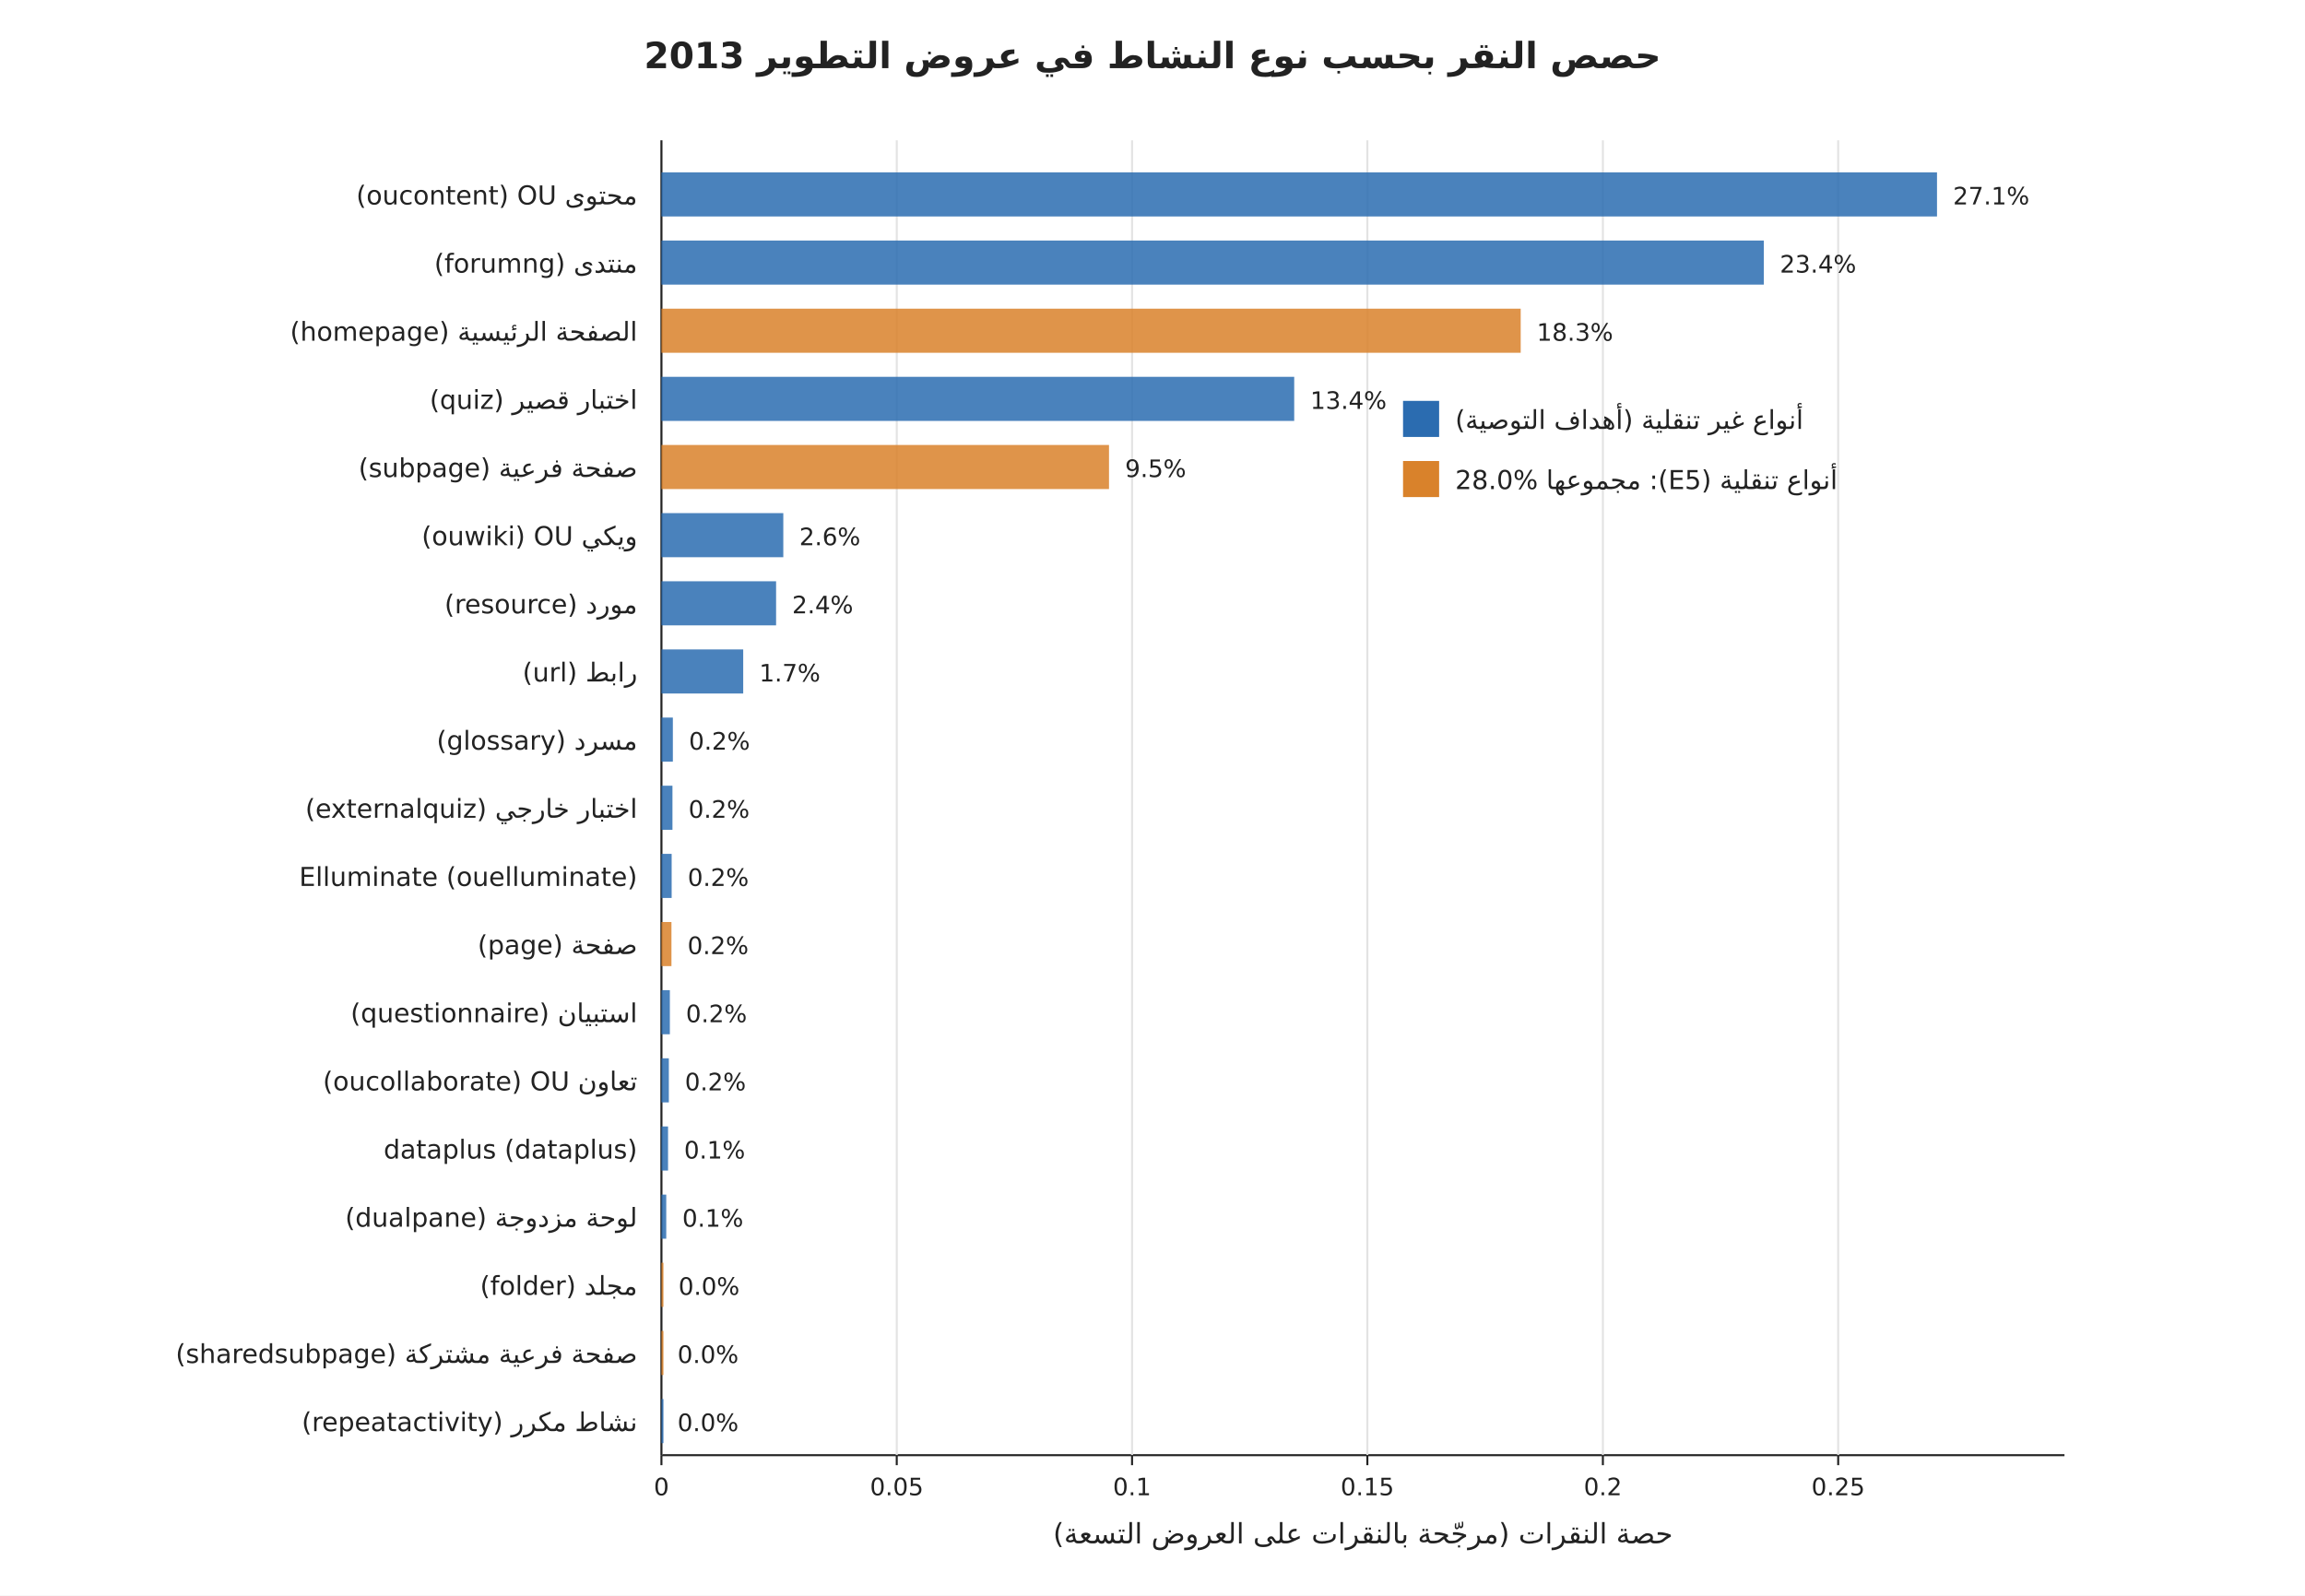
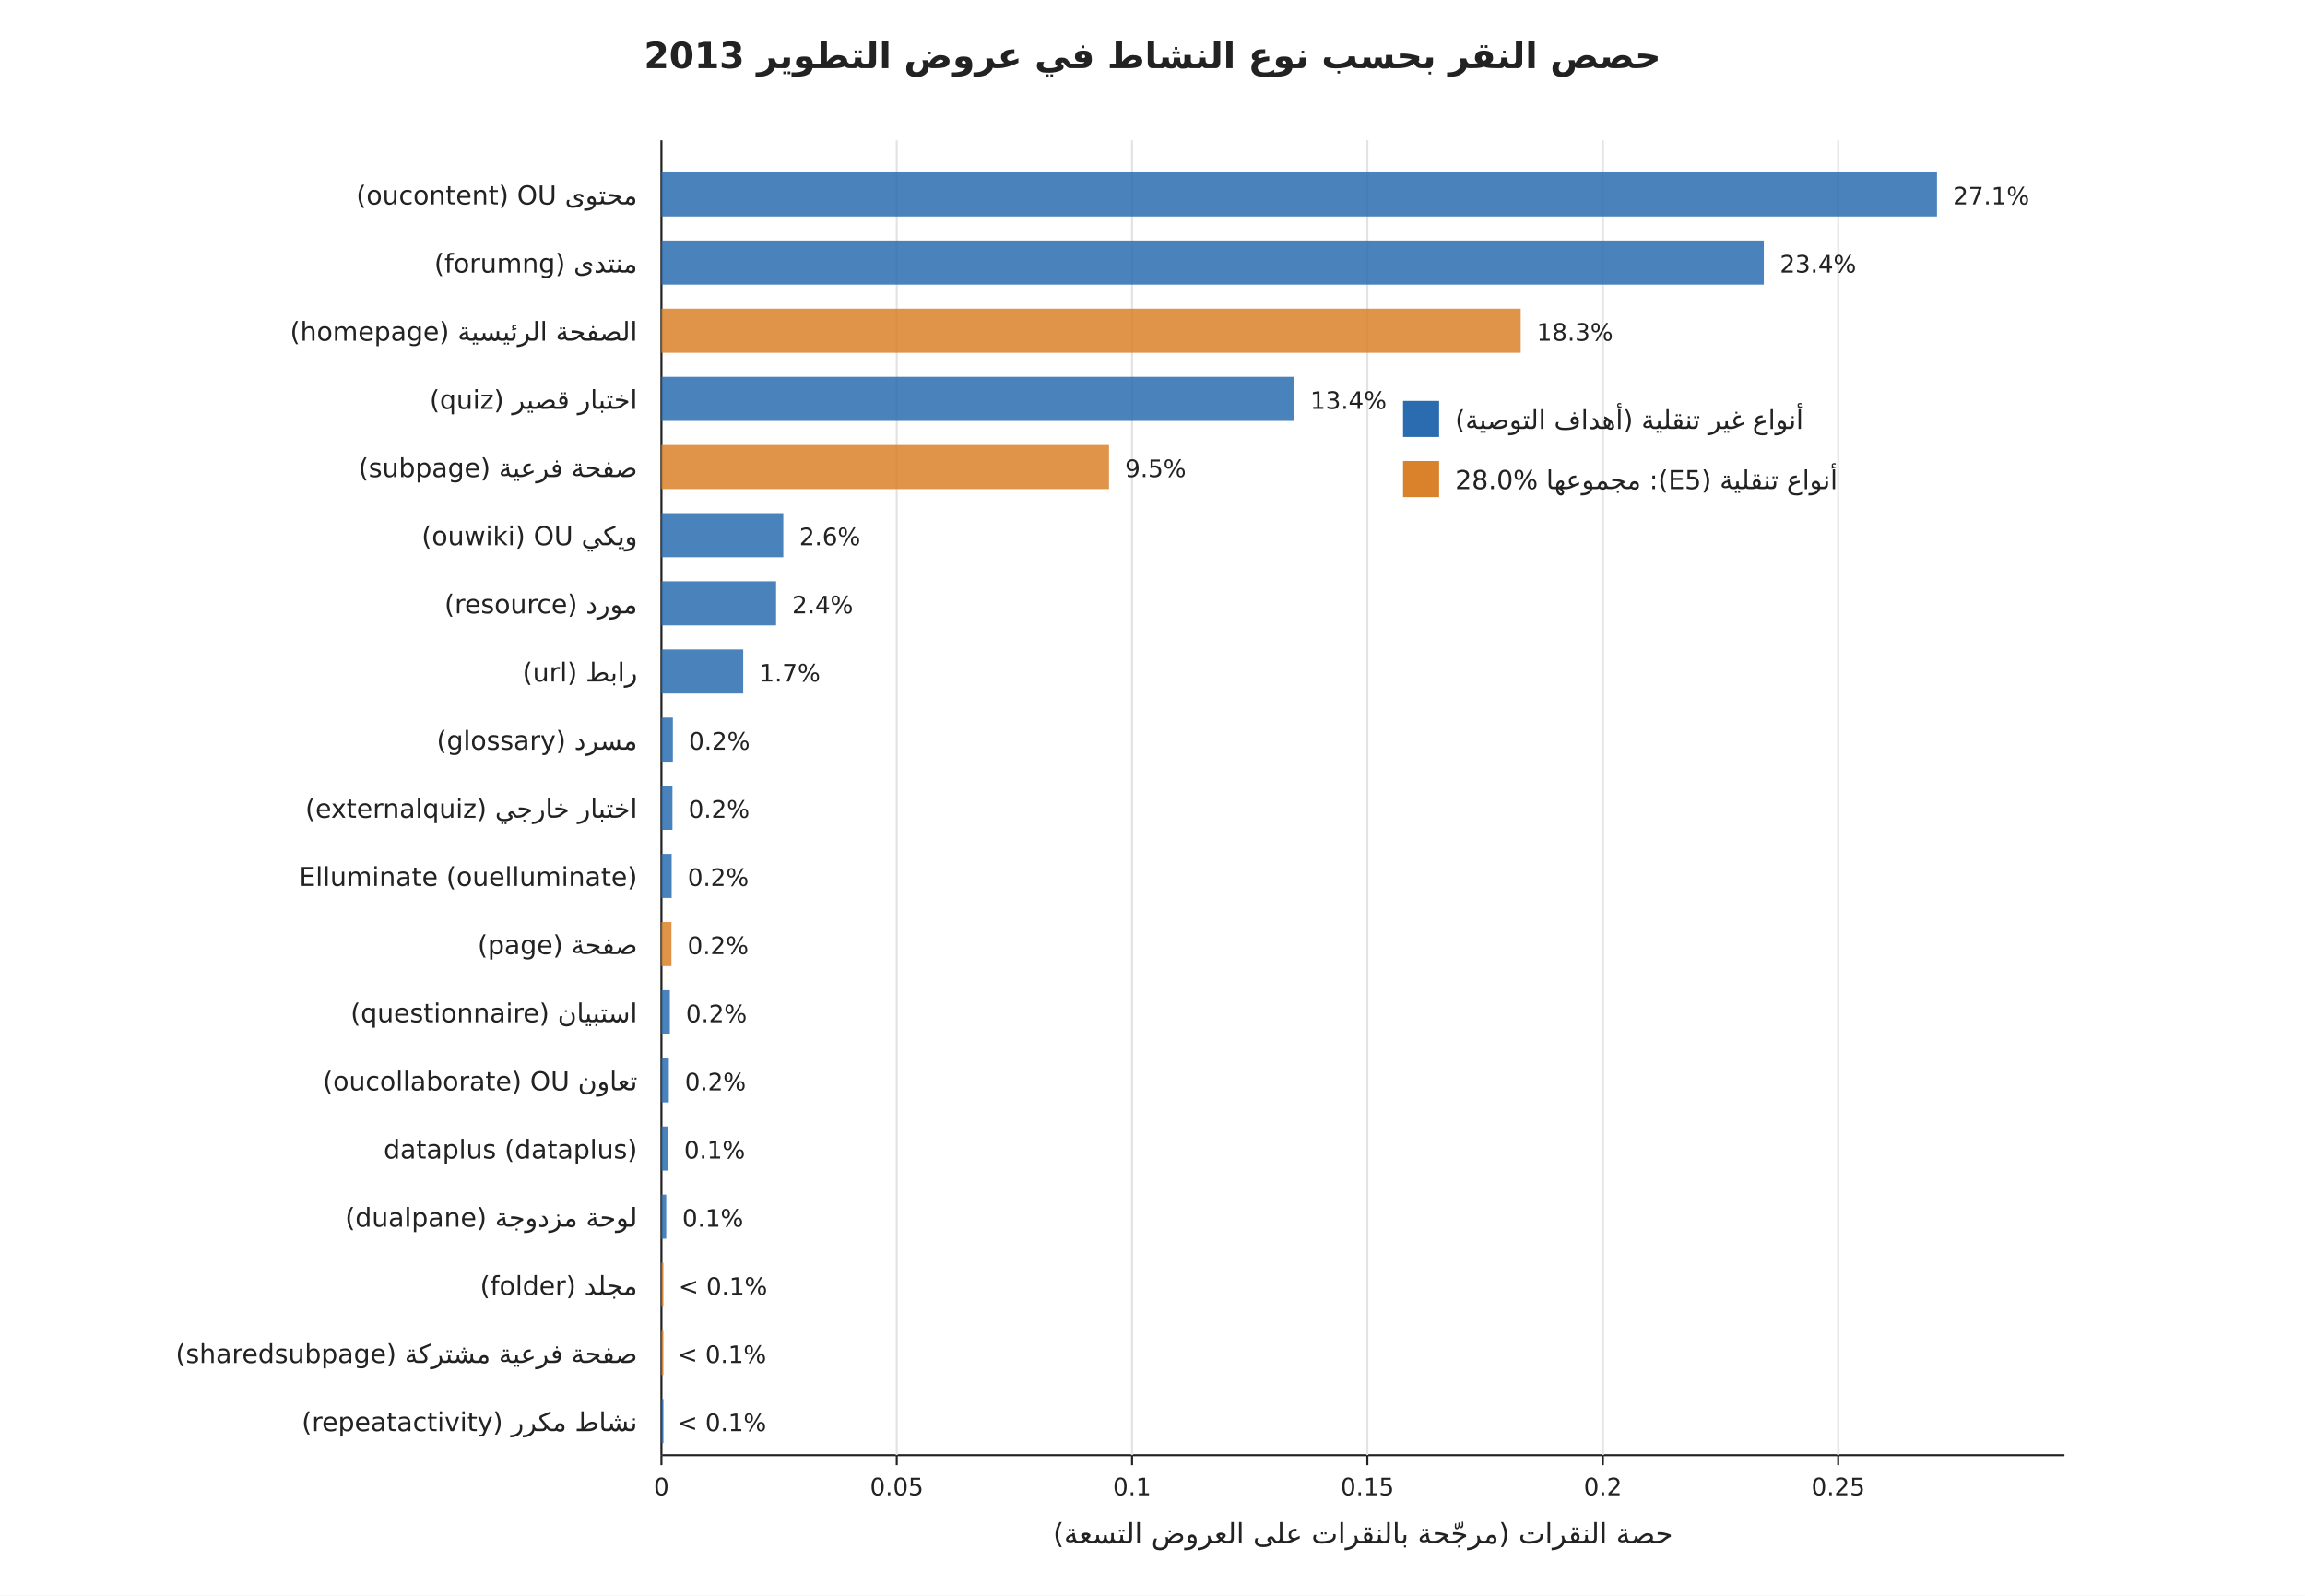
<svg xmlns="http://www.w3.org/2000/svg" width="1150" height="796" viewBox="0 0 1150 796" font-family="DejaVu Sans, Noto Sans Arabic, Arial, sans-serif">
  <rect width="100%" height="100%" fill="white" />
  <text x="575.0" y="34.0" font-size="18" text-anchor="middle" font-weight="bold" fill="#222" direction="rtl">حصص النقر بحسب نوع النشاط في عروض التطوير ⁦2013⁩</text>
  <line x1="330.0" y1="726" x2="1030.0" y2="726" stroke="#222" />
  <line x1="330.0" y1="70" x2="330.0" y2="726" stroke="#e3e3e3" />
  <line x1="330.0" y1="726" x2="330.0" y2="731" stroke="#222" />
  <text x="330.0" y="746.0" font-size="12" text-anchor="middle" font-weight="normal" fill="#222" direction="ltr">0</text>
  <line x1="447.4" y1="70" x2="447.4" y2="726" stroke="#e3e3e3" />
  <line x1="447.4" y1="726" x2="447.4" y2="731" stroke="#222" />
  <text x="447.4" y="746.0" font-size="12" text-anchor="middle" font-weight="normal" fill="#222" direction="ltr">0.05</text>
  <line x1="564.8" y1="70" x2="564.8" y2="726" stroke="#e3e3e3" />
  <line x1="564.8" y1="726" x2="564.8" y2="731" stroke="#222" />
  <text x="564.8" y="746.0" font-size="12" text-anchor="middle" font-weight="normal" fill="#222" direction="ltr">0.1</text>
  <line x1="682.2" y1="70" x2="682.2" y2="726" stroke="#e3e3e3" />
  <line x1="682.2" y1="726" x2="682.2" y2="731" stroke="#222" />
  <text x="682.2" y="746.0" font-size="12" text-anchor="middle" font-weight="normal" fill="#222" direction="ltr">0.15</text>
  <line x1="799.7" y1="70" x2="799.7" y2="726" stroke="#e3e3e3" />
  <line x1="799.7" y1="726" x2="799.7" y2="731" stroke="#222" />
  <text x="799.7" y="746.0" font-size="12" text-anchor="middle" font-weight="normal" fill="#222" direction="ltr">0.2</text>
  <line x1="917.1" y1="70" x2="917.1" y2="726" stroke="#e3e3e3" />
  <line x1="917.1" y1="726" x2="917.1" y2="731" stroke="#222" />
  <text x="917.1" y="746.0" font-size="12" text-anchor="middle" font-weight="normal" fill="#222" direction="ltr">0.25</text>
  <text x="680.0" y="770.0" font-size="14" text-anchor="middle" font-weight="normal" fill="#222" direction="rtl">حصة النقرات (مرجّحة بالنقرات على العروض التسعة)</text>
  <line x1="330.0" y1="70" x2="330.0" y2="726" stroke="#222" />
  <rect x="330.0" y="86" width="636.4" height="22" fill="#2b6cb0" fill-opacity="0.85" />
  <text x="974.4" y="102.0" font-size="12" text-anchor="start" font-weight="normal" fill="#222" direction="ltr">27.1%</text>
  <text x="318.0" y="102.0" font-size="13" text-anchor="start" font-weight="normal" fill="#222" direction="rtl">محتوى ⁦OU⁩ (⁦oucontent⁩)</text>
  <rect x="330.0" y="120" width="550.0" height="22" fill="#2b6cb0" fill-opacity="0.85" />
  <text x="888.0" y="136.0" font-size="12" text-anchor="start" font-weight="normal" fill="#222" direction="ltr">23.4%</text>
  <text x="318.0" y="136.0" font-size="13" text-anchor="start" font-weight="normal" fill="#222" direction="rtl">منتدى (⁦forumng⁩)</text>
  <rect x="330.0" y="154" width="428.7" height="22" fill="#d9822b" fill-opacity="0.85" />
  <text x="766.7" y="170.0" font-size="12" text-anchor="start" font-weight="normal" fill="#222" direction="ltr">18.3%</text>
  <text x="318.0" y="170.0" font-size="13" text-anchor="start" font-weight="normal" fill="#222" direction="rtl">الصفحة الرئيسية (⁦homepage⁩)</text>
  <rect x="330.0" y="188" width="315.7" height="22" fill="#2b6cb0" fill-opacity="0.85" />
  <text x="653.7" y="204.0" font-size="12" text-anchor="start" font-weight="normal" fill="#222" direction="ltr">13.4%</text>
  <text x="318.0" y="204.0" font-size="13" text-anchor="start" font-weight="normal" fill="#222" direction="rtl">اختبار قصير (⁦quiz⁩)</text>
  <rect x="330.0" y="222" width="223.3" height="22" fill="#d9822b" fill-opacity="0.85" />
  <text x="561.3" y="238.0" font-size="12" text-anchor="start" font-weight="normal" fill="#222" direction="ltr">9.5%</text>
  <text x="318.0" y="238.0" font-size="13" text-anchor="start" font-weight="normal" fill="#222" direction="rtl">صفحة فرعية (⁦subpage⁩)</text>
  <rect x="330.0" y="256" width="60.8" height="22" fill="#2b6cb0" fill-opacity="0.85" />
  <text x="398.8" y="272.0" font-size="12" text-anchor="start" font-weight="normal" fill="#222" direction="ltr">2.6%</text>
  <text x="318.0" y="272.0" font-size="13" text-anchor="start" font-weight="normal" fill="#222" direction="rtl">ويكي ⁦OU⁩ (⁦ouwiki⁩)</text>
  <rect x="330.0" y="290" width="57.2" height="22" fill="#2b6cb0" fill-opacity="0.85" />
  <text x="395.2" y="306.0" font-size="12" text-anchor="start" font-weight="normal" fill="#222" direction="ltr">2.4%</text>
  <text x="318.0" y="306.0" font-size="13" text-anchor="start" font-weight="normal" fill="#222" direction="rtl">مورد (⁦resource⁩)</text>
  <rect x="330.0" y="324" width="40.8" height="22" fill="#2b6cb0" fill-opacity="0.85" />
  <text x="378.8" y="340.0" font-size="12" text-anchor="start" font-weight="normal" fill="#222" direction="ltr">1.7%</text>
  <text x="318.0" y="340.0" font-size="13" text-anchor="start" font-weight="normal" fill="#222" direction="rtl">رابط (⁦url⁩)</text>
  <rect x="330.0" y="358" width="5.7" height="22" fill="#2b6cb0" fill-opacity="0.85" />
  <text x="343.7" y="374.0" font-size="12" text-anchor="start" font-weight="normal" fill="#222" direction="ltr">0.2%</text>
  <text x="318.0" y="374.0" font-size="13" text-anchor="start" font-weight="normal" fill="#222" direction="rtl">مسرد (⁦glossary⁩)</text>
  <rect x="330.0" y="392" width="5.5" height="22" fill="#2b6cb0" fill-opacity="0.85" />
  <text x="343.5" y="408.0" font-size="12" text-anchor="start" font-weight="normal" fill="#222" direction="ltr">0.2%</text>
  <text x="318.0" y="408.0" font-size="13" text-anchor="start" font-weight="normal" fill="#222" direction="rtl">اختبار خارجي (⁦externalquiz⁩)</text>
  <rect x="330.0" y="426" width="5.1" height="22" fill="#2b6cb0" fill-opacity="0.85" />
  <text x="343.1" y="442.0" font-size="12" text-anchor="start" font-weight="normal" fill="#222" direction="ltr">0.2%</text>
  <text x="318.0" y="442.0" font-size="13" text-anchor="end" font-weight="normal" fill="#222" direction="ltr">Elluminate (ouelluminate)</text>
  <rect x="330.0" y="460" width="5.0" height="22" fill="#d9822b" fill-opacity="0.85" />
  <text x="343.0" y="476.0" font-size="12" text-anchor="start" font-weight="normal" fill="#222" direction="ltr">0.2%</text>
  <text x="318.0" y="476.0" font-size="13" text-anchor="start" font-weight="normal" fill="#222" direction="rtl">صفحة (⁦page⁩)</text>
  <rect x="330.0" y="494" width="4.2" height="22" fill="#2b6cb0" fill-opacity="0.85" />
  <text x="342.2" y="510.0" font-size="12" text-anchor="start" font-weight="normal" fill="#222" direction="ltr">0.2%</text>
  <text x="318.0" y="510.0" font-size="13" text-anchor="start" font-weight="normal" fill="#222" direction="rtl">استبيان (⁦questionnaire⁩)</text>
  <rect x="330.0" y="528" width="3.7" height="22" fill="#2b6cb0" fill-opacity="0.85" />
  <text x="341.7" y="544.0" font-size="12" text-anchor="start" font-weight="normal" fill="#222" direction="ltr">0.2%</text>
  <text x="318.0" y="544.0" font-size="13" text-anchor="start" font-weight="normal" fill="#222" direction="rtl">تعاون ⁦OU⁩ (⁦oucollaborate⁩)</text>
  <rect x="330.0" y="562" width="3.3" height="22" fill="#2b6cb0" fill-opacity="0.85" />
  <text x="341.3" y="578.0" font-size="12" text-anchor="start" font-weight="normal" fill="#222" direction="ltr">0.1%</text>
  <text x="318.0" y="578.0" font-size="13" text-anchor="end" font-weight="normal" fill="#222" direction="ltr">dataplus (dataplus)</text>
  <rect x="330.0" y="596" width="2.4" height="22" fill="#2b6cb0" fill-opacity="0.85" />
  <text x="340.4" y="612.0" font-size="12" text-anchor="start" font-weight="normal" fill="#222" direction="ltr">0.1%</text>
  <text x="318.0" y="612.0" font-size="13" text-anchor="start" font-weight="normal" fill="#222" direction="rtl">لوحة مزدوجة (⁦dualpane⁩)</text>
  <rect x="330.0" y="630" width="1.0" height="22" fill="#d9822b" fill-opacity="0.85" />
-   <text x="338.5" y="646.0" font-size="12" text-anchor="start" font-weight="normal" fill="#222" direction="ltr">0.0%</text>
+   <text x="338.5" y="646.0" font-size="12" text-anchor="start" font-weight="normal" fill="#222" direction="ltr">&lt; 0.1%</text>
  <text x="318.0" y="646.0" font-size="13" text-anchor="start" font-weight="normal" fill="#222" direction="rtl">مجلد (⁦folder⁩)</text>
  <rect x="330.0" y="664" width="1.0" height="22" fill="#d9822b" fill-opacity="0.85" />
-   <text x="338.0" y="680.0" font-size="12" text-anchor="start" font-weight="normal" fill="#222" direction="ltr">0.0%</text>
+   <text x="338.0" y="680.0" font-size="12" text-anchor="start" font-weight="normal" fill="#222" direction="ltr">&lt; 0.1%</text>
  <text x="318.0" y="680.0" font-size="13" text-anchor="start" font-weight="normal" fill="#222" direction="rtl">صفحة فرعية مشتركة (⁦sharedsubpage⁩)</text>
  <rect x="330.0" y="698" width="1.0" height="22" fill="#2b6cb0" fill-opacity="0.85" />
-   <text x="338.0" y="714.0" font-size="12" text-anchor="start" font-weight="normal" fill="#222" direction="ltr">0.0%</text>
+   <text x="338.0" y="714.0" font-size="12" text-anchor="start" font-weight="normal" fill="#222" direction="ltr">&lt; 0.1%</text>
  <text x="318.0" y="714.0" font-size="13" text-anchor="start" font-weight="normal" fill="#222" direction="rtl">نشاط مكرر (⁦repeatactivity⁩)</text>
  <rect x="700" y="200" width="18" height="18" fill="#2b6cb0" />
  <text x="726.0" y="214.0" font-size="13" text-anchor="end" font-weight="normal" fill="#222" direction="rtl">أنواع غير تنقلية (أهداف التوصية)</text>
  <rect x="700" y="230" width="18" height="18" fill="#d9822b" />
  <text x="726.0" y="244.0" font-size="13" text-anchor="end" font-weight="normal" fill="#222" direction="rtl">أنواع تنقلية (⁦E5⁩): مجموعها ⁦28.0%⁩</text>
</svg>
